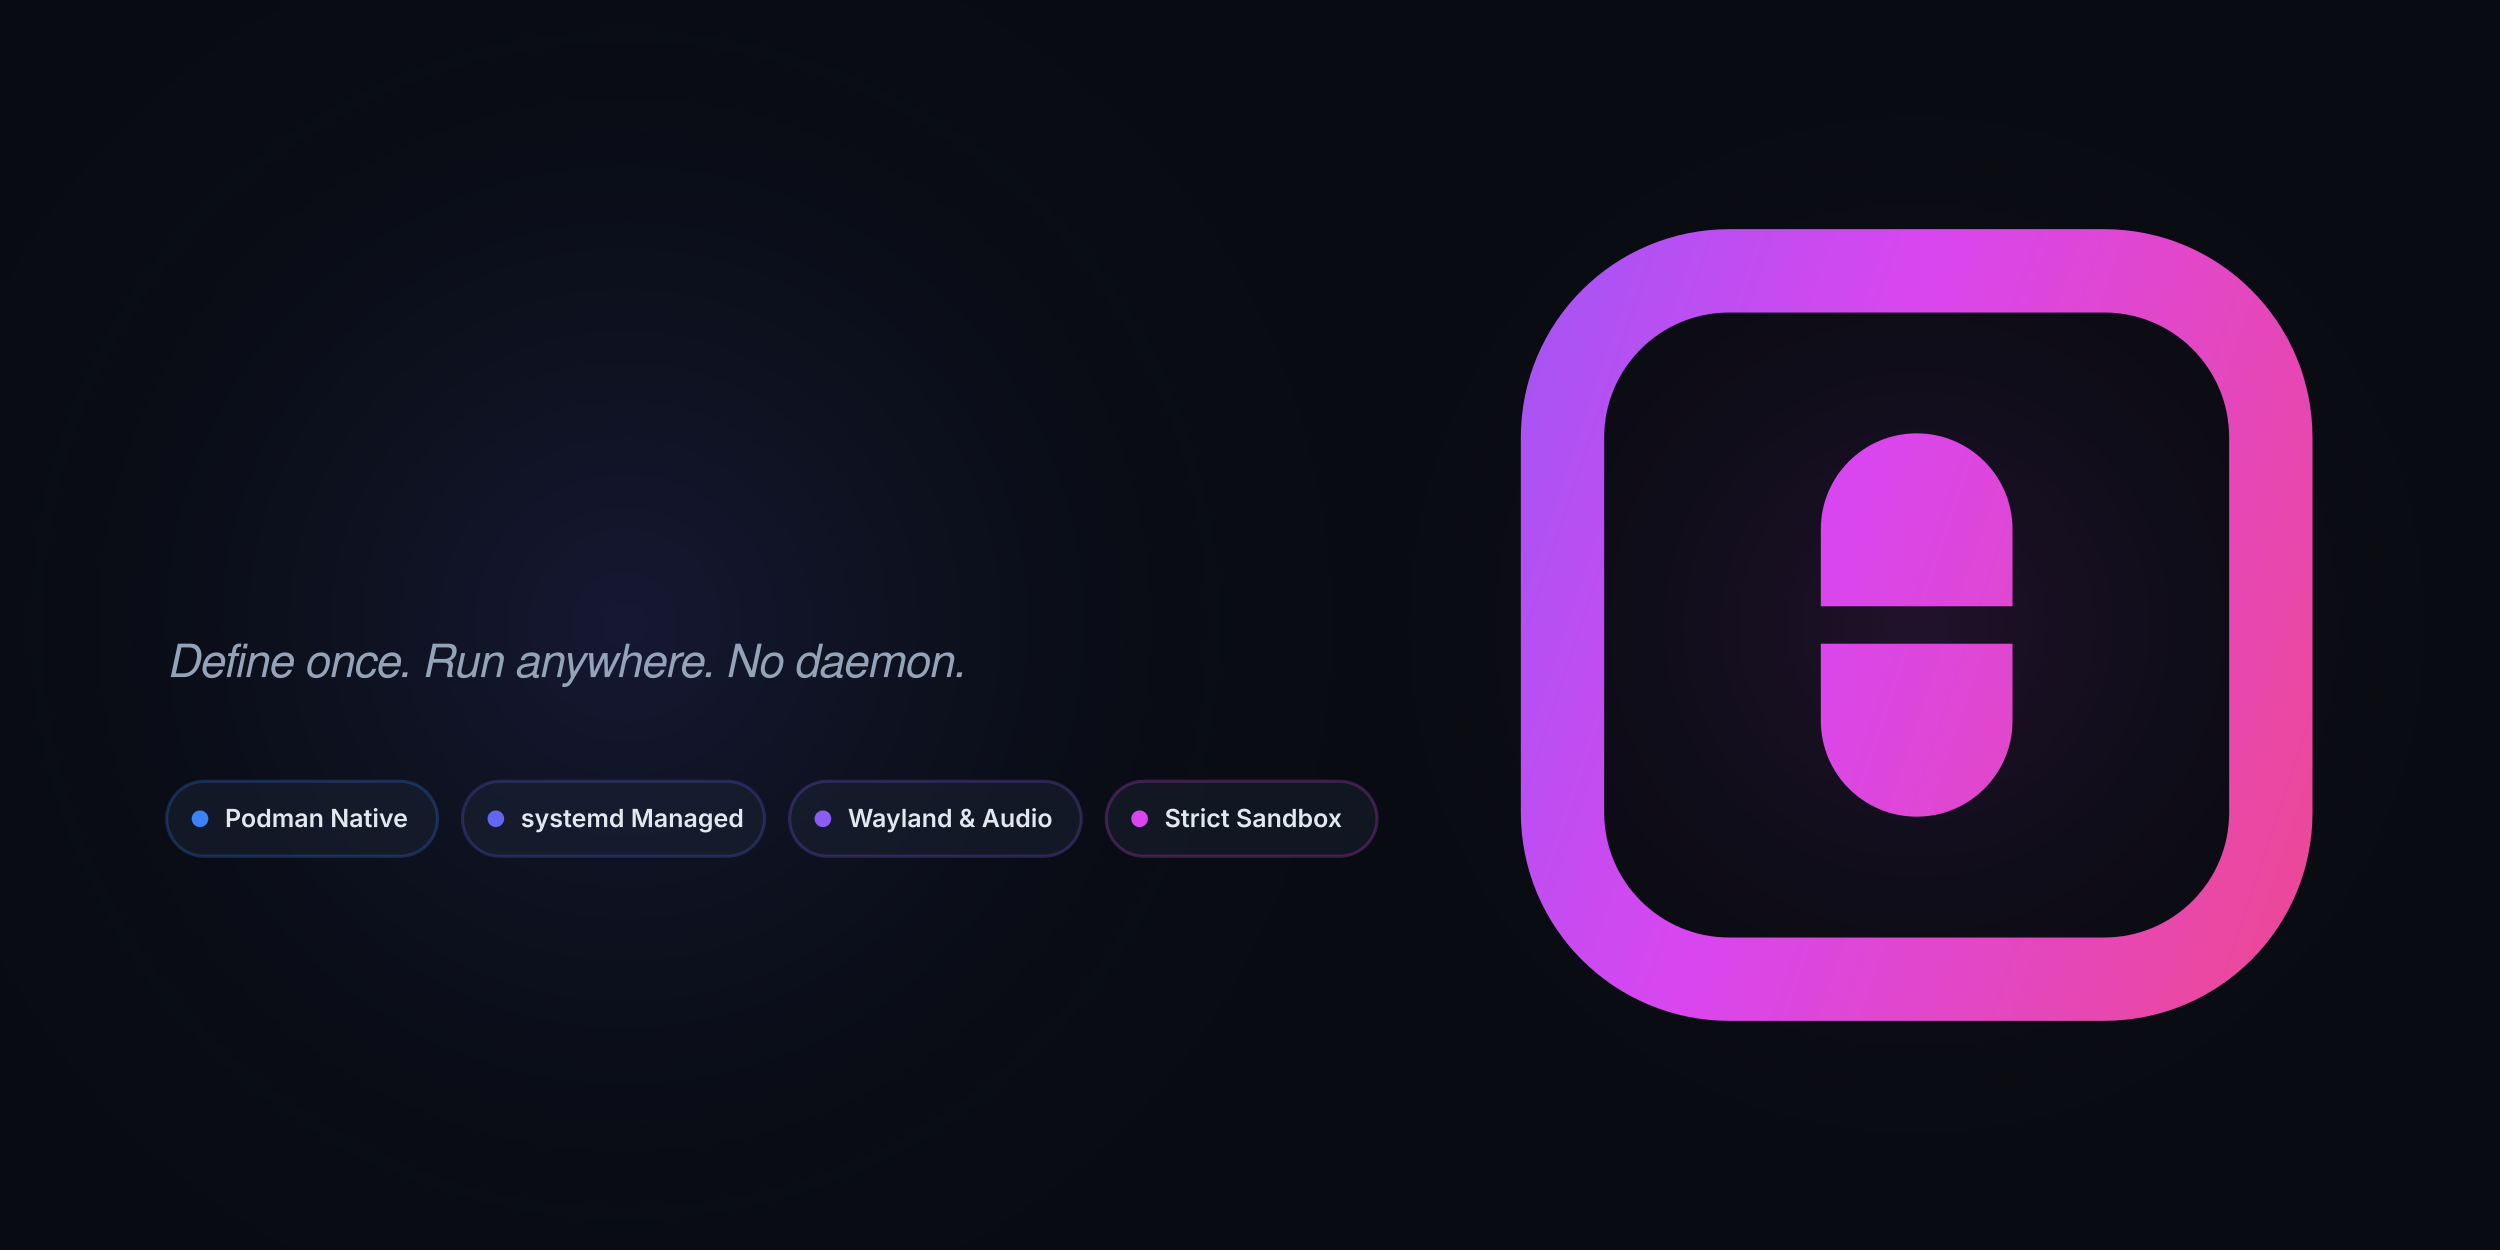
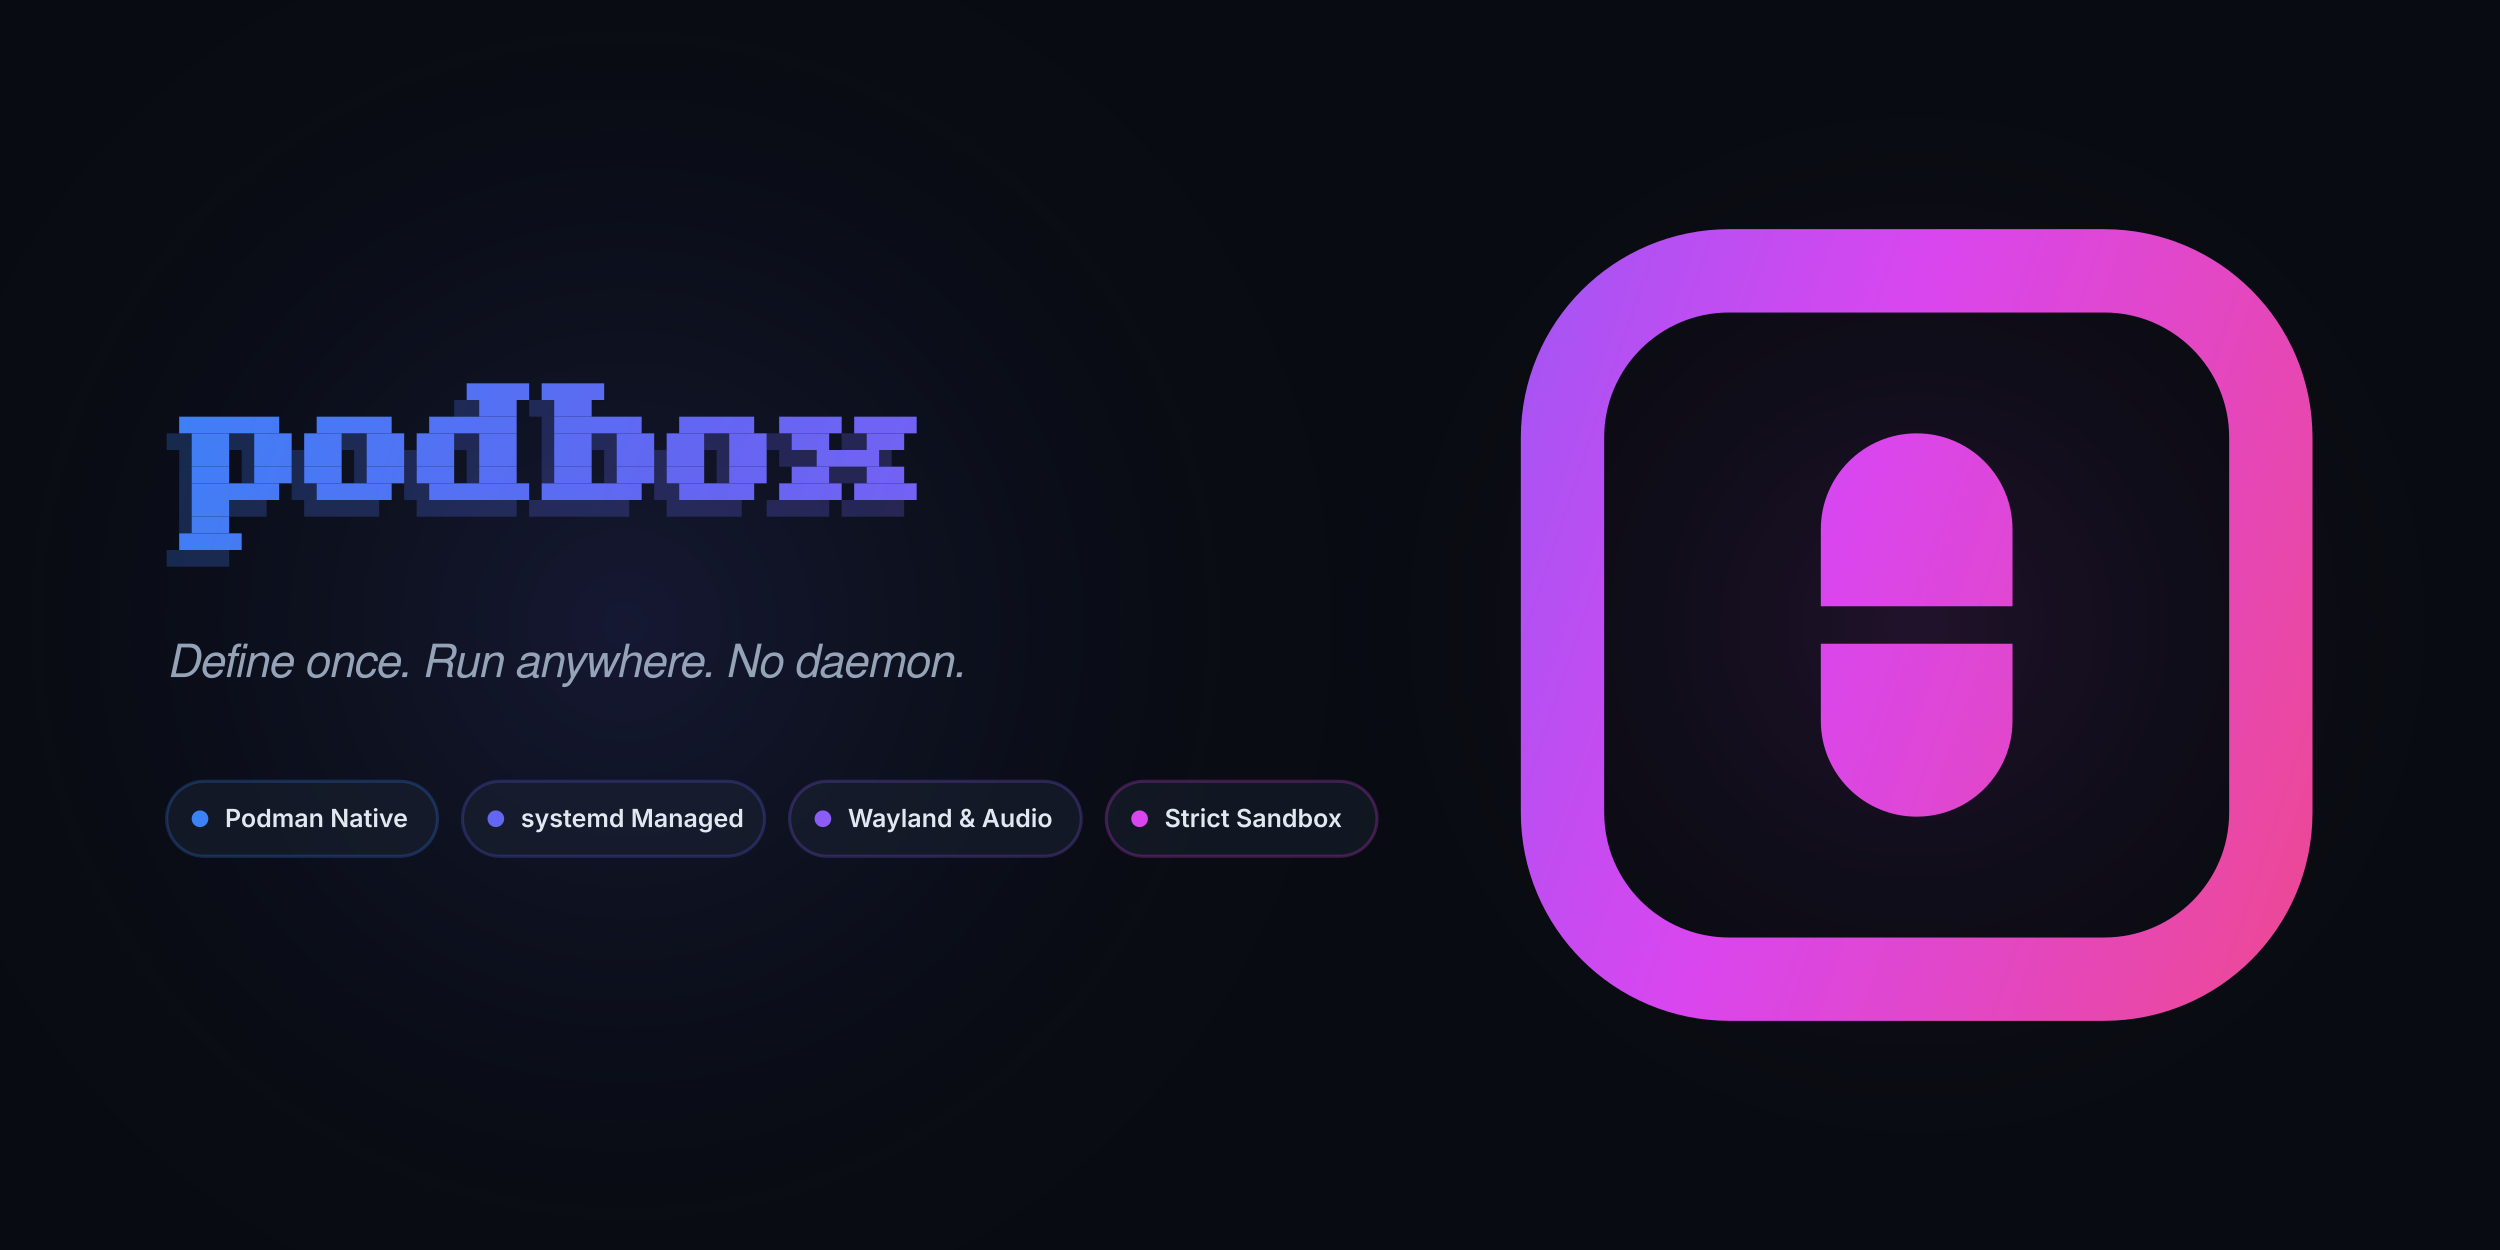
<svg xmlns="http://www.w3.org/2000/svg" viewBox="0 0 1200 600" width="100%" height="auto">
  <defs>
    <linearGradient id="g" x1="80" y1="130" x2="1090" y2="470" gradientUnits="userSpaceOnUse">
      <stop offset="0%" stop-color="#3b82f6" />
      <stop offset="25%" stop-color="#6366f1" />
      <stop offset="50%" stop-color="#8b5cf6" />
      <stop offset="75%" stop-color="#d946ef" />
      <stop offset="100%" stop-color="#ec4899" />
    </linearGradient>
    <radialGradient id="glow-left" cx="300" cy="300" r="400" gradientUnits="userSpaceOnUse">
      <stop offset="0%" stop-color="#6366f1" stop-opacity="0.15" />
      <stop offset="100%" stop-color="#080b11" stop-opacity="0" />
    </radialGradient>
    <radialGradient id="glow-right" cx="920" cy="300" r="300" gradientUnits="userSpaceOnUse">
      <stop offset="0%" stop-color="#d946ef" stop-opacity="0.12" />
      <stop offset="100%" stop-color="#080b11" stop-opacity="0" />
    </radialGradient>
    <mask id="split-cover">
      <rect x="0" y="0" width="1200" height="600" fill="#ffffff" />
      <rect x="700" y="291" width="500" height="18" fill="#000000" />
    </mask>
  </defs>
  <rect width="1200" height="600" fill="#080b11" />
  <rect width="1200" height="600" fill="url(#glow-left)" />
  <rect width="1200" height="600" fill="url(#glow-right)" />
  <g>
+     <rect x="224.0" y="184.0" width="30.0" height="8.0" fill="url(#g)" />
+     <rect x="260.0" y="184.0" width="30.0" height="8.0" fill="url(#g)" />
+     <rect x="218.0" y="192.0" width="12.0" height="8.0" fill="url(#g)" opacity="0.25" />
+     <rect x="230.0" y="192.0" width="18.0" height="8.0" fill="url(#g)" />
+     <rect x="254.0" y="192.0" width="12.0" height="8.0" fill="url(#g)" opacity="0.25" />
+     <rect x="266.0" y="192.0" width="18.0" height="8.0" fill="url(#g)" />
+     <rect x="86.0" y="200.0" width="48.0" height="8.0" fill="url(#g)" />
+     <rect x="152.0" y="200.0" width="36.0" height="8.0" fill="url(#g)" />
+     <rect x="206.0" y="200.0" width="42.0" height="8.0" fill="url(#g)" />
+     <rect x="260.0" y="200.0" width="6.0" height="8.0" fill="url(#g)" opacity="0.25" />
+     <rect x="266.0" y="200.0" width="42.0" height="8.0" fill="url(#g)" />
+     <rect x="326.0" y="200.0" width="36.0" height="8.0" fill="url(#g)" />
+     <rect x="374.0" y="200.0" width="30.0" height="8.0" fill="url(#g)" />
+     <rect x="410.0" y="200.0" width="30.0" height="8.0" fill="url(#g)" />
+     <rect x="80.0" y="208.0" width="12.0" height="8.0" fill="url(#g)" opacity="0.25" />
+     <rect x="92.0" y="208.0" width="18.0" height="8.0" fill="url(#g)" />
+     <rect x="110.0" y="208.0" width="12.0" height="8.0" fill="url(#g)" opacity="0.25" />
+     <rect x="122.0" y="208.0" width="18.0" height="8.0" fill="url(#g)" />
+     <rect x="146.0" y="208.0" width="18.0" height="8.0" fill="url(#g)" />
+     <rect x="164.0" y="208.0" width="12.0" height="8.0" fill="url(#g)" opacity="0.25" />
+     <rect x="176.0" y="208.0" width="18.0" height="8.0" fill="url(#g)" />
+     <rect x="200.0" y="208.0" width="18.0" height="8.0" fill="url(#g)" />
+     <rect x="218.0" y="208.0" width="12.0" height="8.0" fill="url(#g)" opacity="0.25" />
+     <rect x="230.0" y="208.0" width="18.0" height="8.0" fill="url(#g)" />
+     <rect x="260.0" y="208.0" width="6.0" height="8.0" fill="url(#g)" opacity="0.25" />
+     <rect x="266.0" y="208.0" width="18.0" height="8.0" fill="url(#g)" />
+     <rect x="284.0" y="208.0" width="12.0" height="8.0" fill="url(#g)" opacity="0.25" />
+     <rect x="296.0" y="208.0" width="18.0" height="8.0" fill="url(#g)" />
+     <rect x="320.0" y="208.0" width="18.0" height="8.0" fill="url(#g)" />
+     <rect x="338.0" y="208.0" width="12.0" height="8.0" fill="url(#g)" opacity="0.25" />
+     <rect x="350.0" y="208.0" width="18.0" height="8.0" fill="url(#g)" />
+     <rect x="368.0" y="208.0" width="12.0" height="8.0" fill="url(#g)" opacity="0.25" />
+     <rect x="380.0" y="208.0" width="18.0" height="8.0" fill="url(#g)" />
+     <rect x="404.0" y="208.0" width="12.0" height="8.0" fill="url(#g)" opacity="0.25" />
+     <rect x="416.0" y="208.0" width="18.0" height="8.0" fill="url(#g)" />
+     <rect x="86.0" y="216.0" width="6.0" height="8.0" fill="url(#g)" opacity="0.25" />
+     <rect x="92.0" y="216.0" width="18.0" height="8.0" fill="url(#g)" />
+     <rect x="116.0" y="216.0" width="6.0" height="8.0" fill="url(#g)" opacity="0.25" />
+     <rect x="122.0" y="216.0" width="18.0" height="8.0" fill="url(#g)" />
+     <rect x="140.0" y="216.0" width="6.0" height="8.0" fill="url(#g)" opacity="0.25" />
+     <rect x="146.0" y="216.0" width="18.0" height="8.0" fill="url(#g)" />
+     <rect x="170.0" y="216.0" width="6.0" height="8.0" fill="url(#g)" opacity="0.25" />
+     <rect x="176.0" y="216.0" width="18.0" height="8.0" fill="url(#g)" />
+     <rect x="194.0" y="216.0" width="6.0" height="8.0" fill="url(#g)" opacity="0.25" />
+     <rect x="200.0" y="216.0" width="18.0" height="8.0" fill="url(#g)" />
+     <rect x="224.0" y="216.0" width="6.0" height="8.0" fill="url(#g)" opacity="0.25" />
+     <rect x="230.0" y="216.0" width="18.0" height="8.0" fill="url(#g)" />
+     <rect x="260.0" y="216.0" width="6.0" height="8.0" fill="url(#g)" opacity="0.25" />
+     <rect x="266.0" y="216.0" width="18.0" height="8.0" fill="url(#g)" />
+     <rect x="290.0" y="216.0" width="6.0" height="8.0" fill="url(#g)" opacity="0.25" />
+     <rect x="296.0" y="216.0" width="18.0" height="8.0" fill="url(#g)" />
+     <rect x="314.0" y="216.0" width="6.0" height="8.0" fill="url(#g)" opacity="0.25" />
+     <rect x="320.0" y="216.0" width="18.0" height="8.0" fill="url(#g)" />
+     <rect x="344.0" y="216.0" width="6.0" height="8.0" fill="url(#g)" opacity="0.25" />
+     <rect x="350.0" y="216.0" width="18.0" height="8.0" fill="url(#g)" />
+     <rect x="374.0" y="216.0" width="18.0" height="8.0" fill="url(#g)" opacity="0.25" />
+     <rect x="392.0" y="216.0" width="30.0" height="8.0" fill="url(#g)" />
+     <rect x="422.0" y="216.0" width="6.0" height="8.0" fill="url(#g)" opacity="0.25" />
+     <rect x="86.0" y="224.0" width="6.0" height="8.0" fill="url(#g)" opacity="0.25" />
+     <rect x="92.0" y="224.0" width="18.0" height="8.0" fill="url(#g)" />
+     <rect x="116.0" y="224.0" width="6.0" height="8.0" fill="url(#g)" opacity="0.25" />
+     <rect x="122.0" y="224.0" width="18.0" height="8.0" fill="url(#g)" />
+     <rect x="140.0" y="224.0" width="6.0" height="8.0" fill="url(#g)" opacity="0.25" />
+     <rect x="146.0" y="224.0" width="18.0" height="8.0" fill="url(#g)" />
+     <rect x="170.0" y="224.0" width="6.0" height="8.0" fill="url(#g)" opacity="0.25" />
+     <rect x="176.0" y="224.0" width="18.0" height="8.0" fill="url(#g)" />
+     <rect x="194.0" y="224.0" width="6.0" height="8.0" fill="url(#g)" opacity="0.25" />
+     <rect x="200.0" y="224.0" width="18.0" height="8.0" fill="url(#g)" />
+     <rect x="224.0" y="224.0" width="6.0" height="8.0" fill="url(#g)" opacity="0.25" />
+     <rect x="230.0" y="224.0" width="18.0" height="8.0" fill="url(#g)" />
+     <rect x="260.0" y="224.0" width="6.0" height="8.0" fill="url(#g)" opacity="0.25" />
+     <rect x="266.0" y="224.0" width="18.0" height="8.0" fill="url(#g)" />
+     <rect x="290.0" y="224.0" width="6.0" height="8.0" fill="url(#g)" opacity="0.25" />
+     <rect x="296.0" y="224.0" width="18.0" height="8.0" fill="url(#g)" />
+     <rect x="314.0" y="224.0" width="6.0" height="8.0" fill="url(#g)" opacity="0.25" />
+     <rect x="320.0" y="224.0" width="18.0" height="8.0" fill="url(#g)" />
+     <rect x="344.0" y="224.0" width="6.0" height="8.0" fill="url(#g)" opacity="0.25" />
+     <rect x="350.0" y="224.0" width="18.0" height="8.0" fill="url(#g)" />
+     <rect x="380.0" y="224.0" width="18.0" height="8.0" fill="url(#g)" />
+     <rect x="398.0" y="224.0" width="18.0" height="8.0" fill="url(#g)" opacity="0.25" />
+     <rect x="416.0" y="224.0" width="18.0" height="8.0" fill="url(#g)" />
+     <rect x="86.0" y="232.0" width="6.0" height="8.0" fill="url(#g)" opacity="0.25" />
+     <rect x="92.0" y="232.0" width="42.0" height="8.0" fill="url(#g)" />
+     <rect x="140.0" y="232.0" width="12.0" height="8.0" fill="url(#g)" opacity="0.25" />
+     <rect x="152.0" y="232.0" width="36.0" height="8.0" fill="url(#g)" />
+     <rect x="194.0" y="232.0" width="12.0" height="8.0" fill="url(#g)" opacity="0.25" />
+     <rect x="206.0" y="232.0" width="48.0" height="8.0" fill="url(#g)" />
+     <rect x="260.0" y="232.0" width="48.0" height="8.0" fill="url(#g)" />
+     <rect x="314.0" y="232.0" width="12.0" height="8.0" fill="url(#g)" opacity="0.25" />
+     <rect x="326.0" y="232.0" width="36.0" height="8.0" fill="url(#g)" />
+     <rect x="374.0" y="232.0" width="30.0" height="8.0" fill="url(#g)" />
+     <rect x="410.0" y="232.0" width="30.0" height="8.0" fill="url(#g)" />
+     <rect x="86.0" y="240.0" width="6.0" height="8.0" fill="url(#g)" opacity="0.25" />
+     <rect x="92.0" y="240.0" width="18.0" height="8.0" fill="url(#g)" />
+     <rect x="110.0" y="240.0" width="18.0" height="8.0" fill="url(#g)" opacity="0.25" />
+     <rect x="146.0" y="240.0" width="36.0" height="8.0" fill="url(#g)" opacity="0.25" />
+     <rect x="200.0" y="240.0" width="48.0" height="8.0" fill="url(#g)" opacity="0.25" />
+     <rect x="254.0" y="240.0" width="48.0" height="8.0" fill="url(#g)" opacity="0.25" />
+     <rect x="320.0" y="240.0" width="36.0" height="8.0" fill="url(#g)" opacity="0.25" />
+     <rect x="368.0" y="240.0" width="30.0" height="8.0" fill="url(#g)" opacity="0.25" />
+     <rect x="404.0" y="240.0" width="30.0" height="8.0" fill="url(#g)" opacity="0.25" />
+     <rect x="86.0" y="248.0" width="6.0" height="8.0" fill="url(#g)" opacity="0.25" />
+     <rect x="92.0" y="248.0" width="18.0" height="8.0" fill="url(#g)" />
+     <rect x="86.0" y="256.0" width="30.0" height="8.0" fill="url(#g)" />
+     <rect x="80.0" y="264.0" width="30.0" height="8.0" fill="url(#g)" opacity="0.25" />
  </g>
  <text x="80" y="325" font-family="-apple-system, BlinkMacSystemFont, 'Segoe UI', Helvetica, sans-serif" font-size="22" font-style="italic" font-weight="500" fill="#94a3b8" letter-spacing="-0.5px">Define once. Run anywhere. No daemon.</text>
  <g transform="translate(80, 375)">
    <rect x="0" y="0" width="130" height="36" rx="18" fill="rgba(30, 41, 59, 0.4)" stroke="rgba(59, 130, 246, 0.25)" stroke-width="1.5" />
    <circle cx="16" cy="18" r="4" fill="#3b82f6" />
    <text x="28" y="22" font-family="-apple-system, BlinkMacSystemFont, sans-serif" font-size="12" font-weight="600" fill="#e2e8f0" text-anchor="start">Podman Native</text>
  </g>
  <g transform="translate(222, 375)">
    <rect x="0" y="0" width="145" height="36" rx="18" fill="rgba(30, 41, 59, 0.4)" stroke="rgba(99, 102, 241, 0.25)" stroke-width="1.5" />
    <circle cx="16" cy="18" r="4" fill="#6366f1" />
    <text x="28" y="22" font-family="-apple-system, BlinkMacSystemFont, sans-serif" font-size="12" font-weight="600" fill="#e2e8f0" text-anchor="start">systemd Managed</text>
  </g>
  <g transform="translate(379, 375)">
    <rect x="0" y="0" width="140" height="36" rx="18" fill="rgba(30, 41, 59, 0.4)" stroke="rgba(139, 92, 246, 0.25)" stroke-width="1.5" />
    <circle cx="16" cy="18" r="4" fill="#8b5cf6" />
    <text x="28" y="22" font-family="-apple-system, BlinkMacSystemFont, sans-serif" font-size="12" font-weight="600" fill="#e2e8f0" text-anchor="start">Wayland &amp; Audio</text>
  </g>
  <g transform="translate(531, 375)">
    <rect x="0" y="0" width="130" height="36" rx="18" fill="rgba(30, 41, 59, 0.4)" stroke="rgba(217, 70, 239, 0.25)" stroke-width="1.5" />
    <circle cx="16" cy="18" r="4" fill="#d946ef" />
    <text x="28" y="22" font-family="-apple-system, BlinkMacSystemFont, sans-serif" font-size="12" font-weight="600" fill="#e2e8f0" text-anchor="start">Strict Sandbox</text>
  </g>
  <g>
    <rect x="750" y="130" width="340" height="340" rx="80" fill="none" stroke="url(#g)" stroke-width="40" />
    <rect x="874" y="208" width="92" height="184" rx="46" fill="url(#g)" mask="url(#split-cover)" />
  </g>
</svg>
